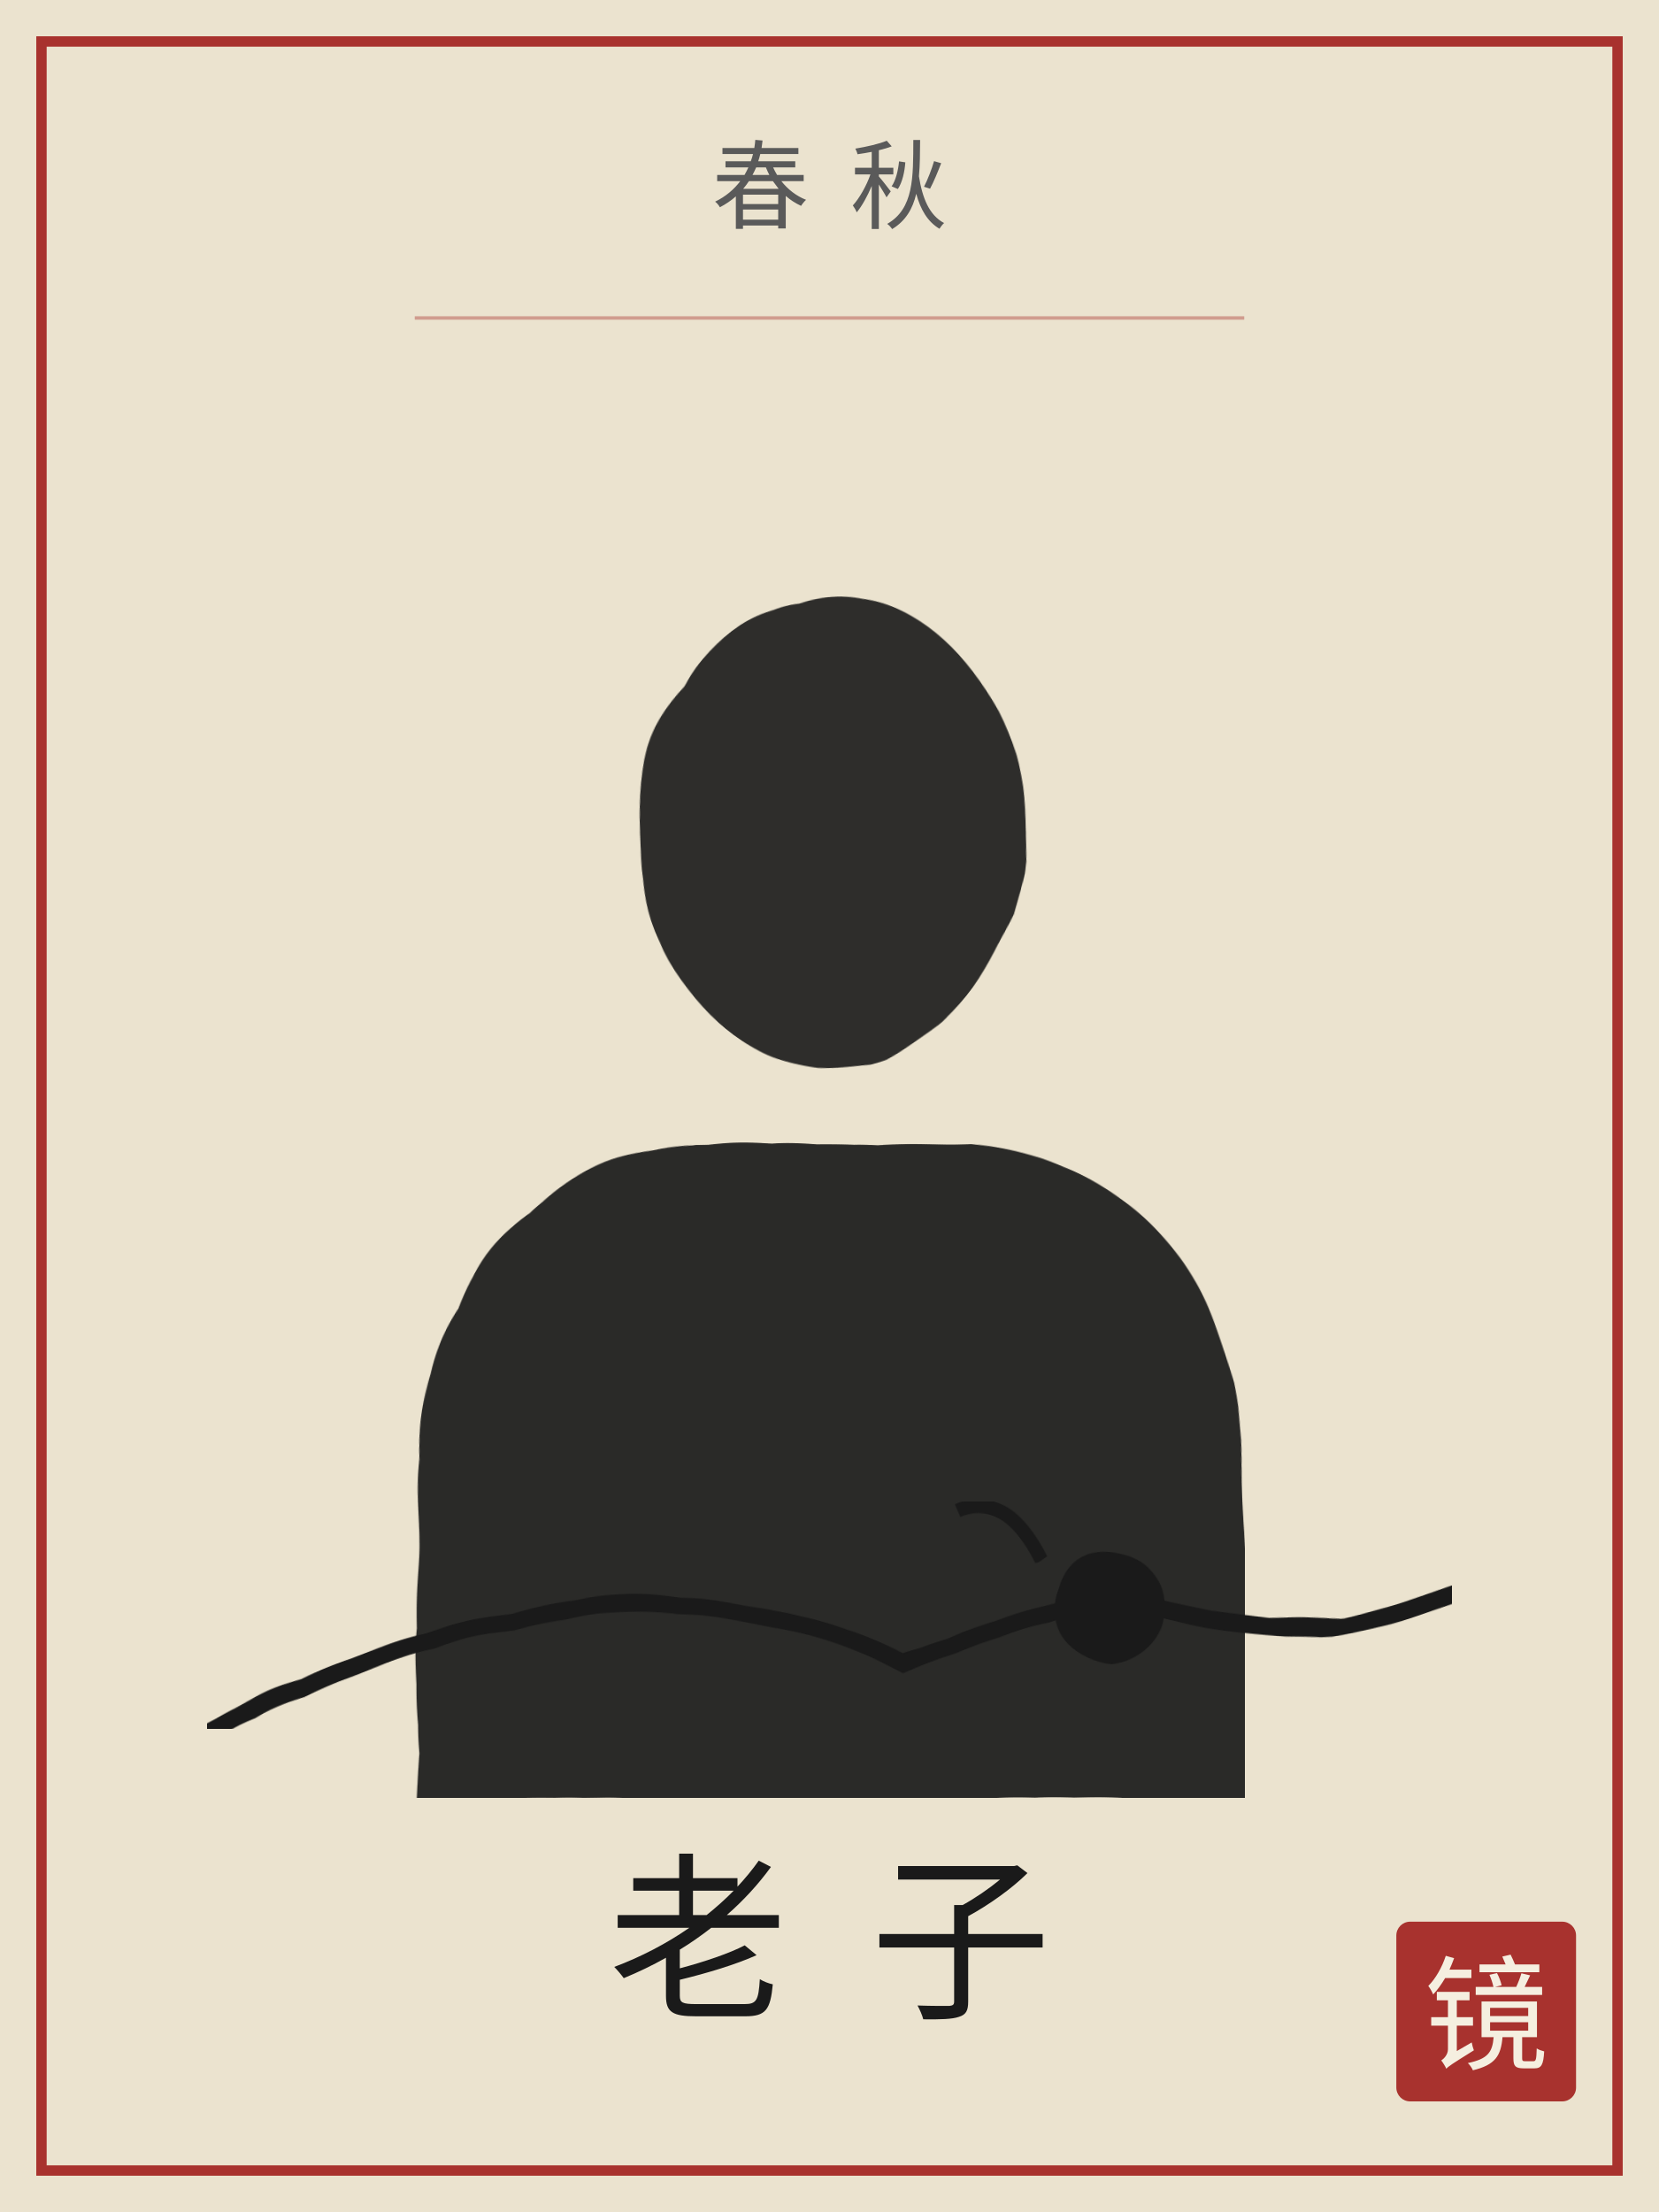
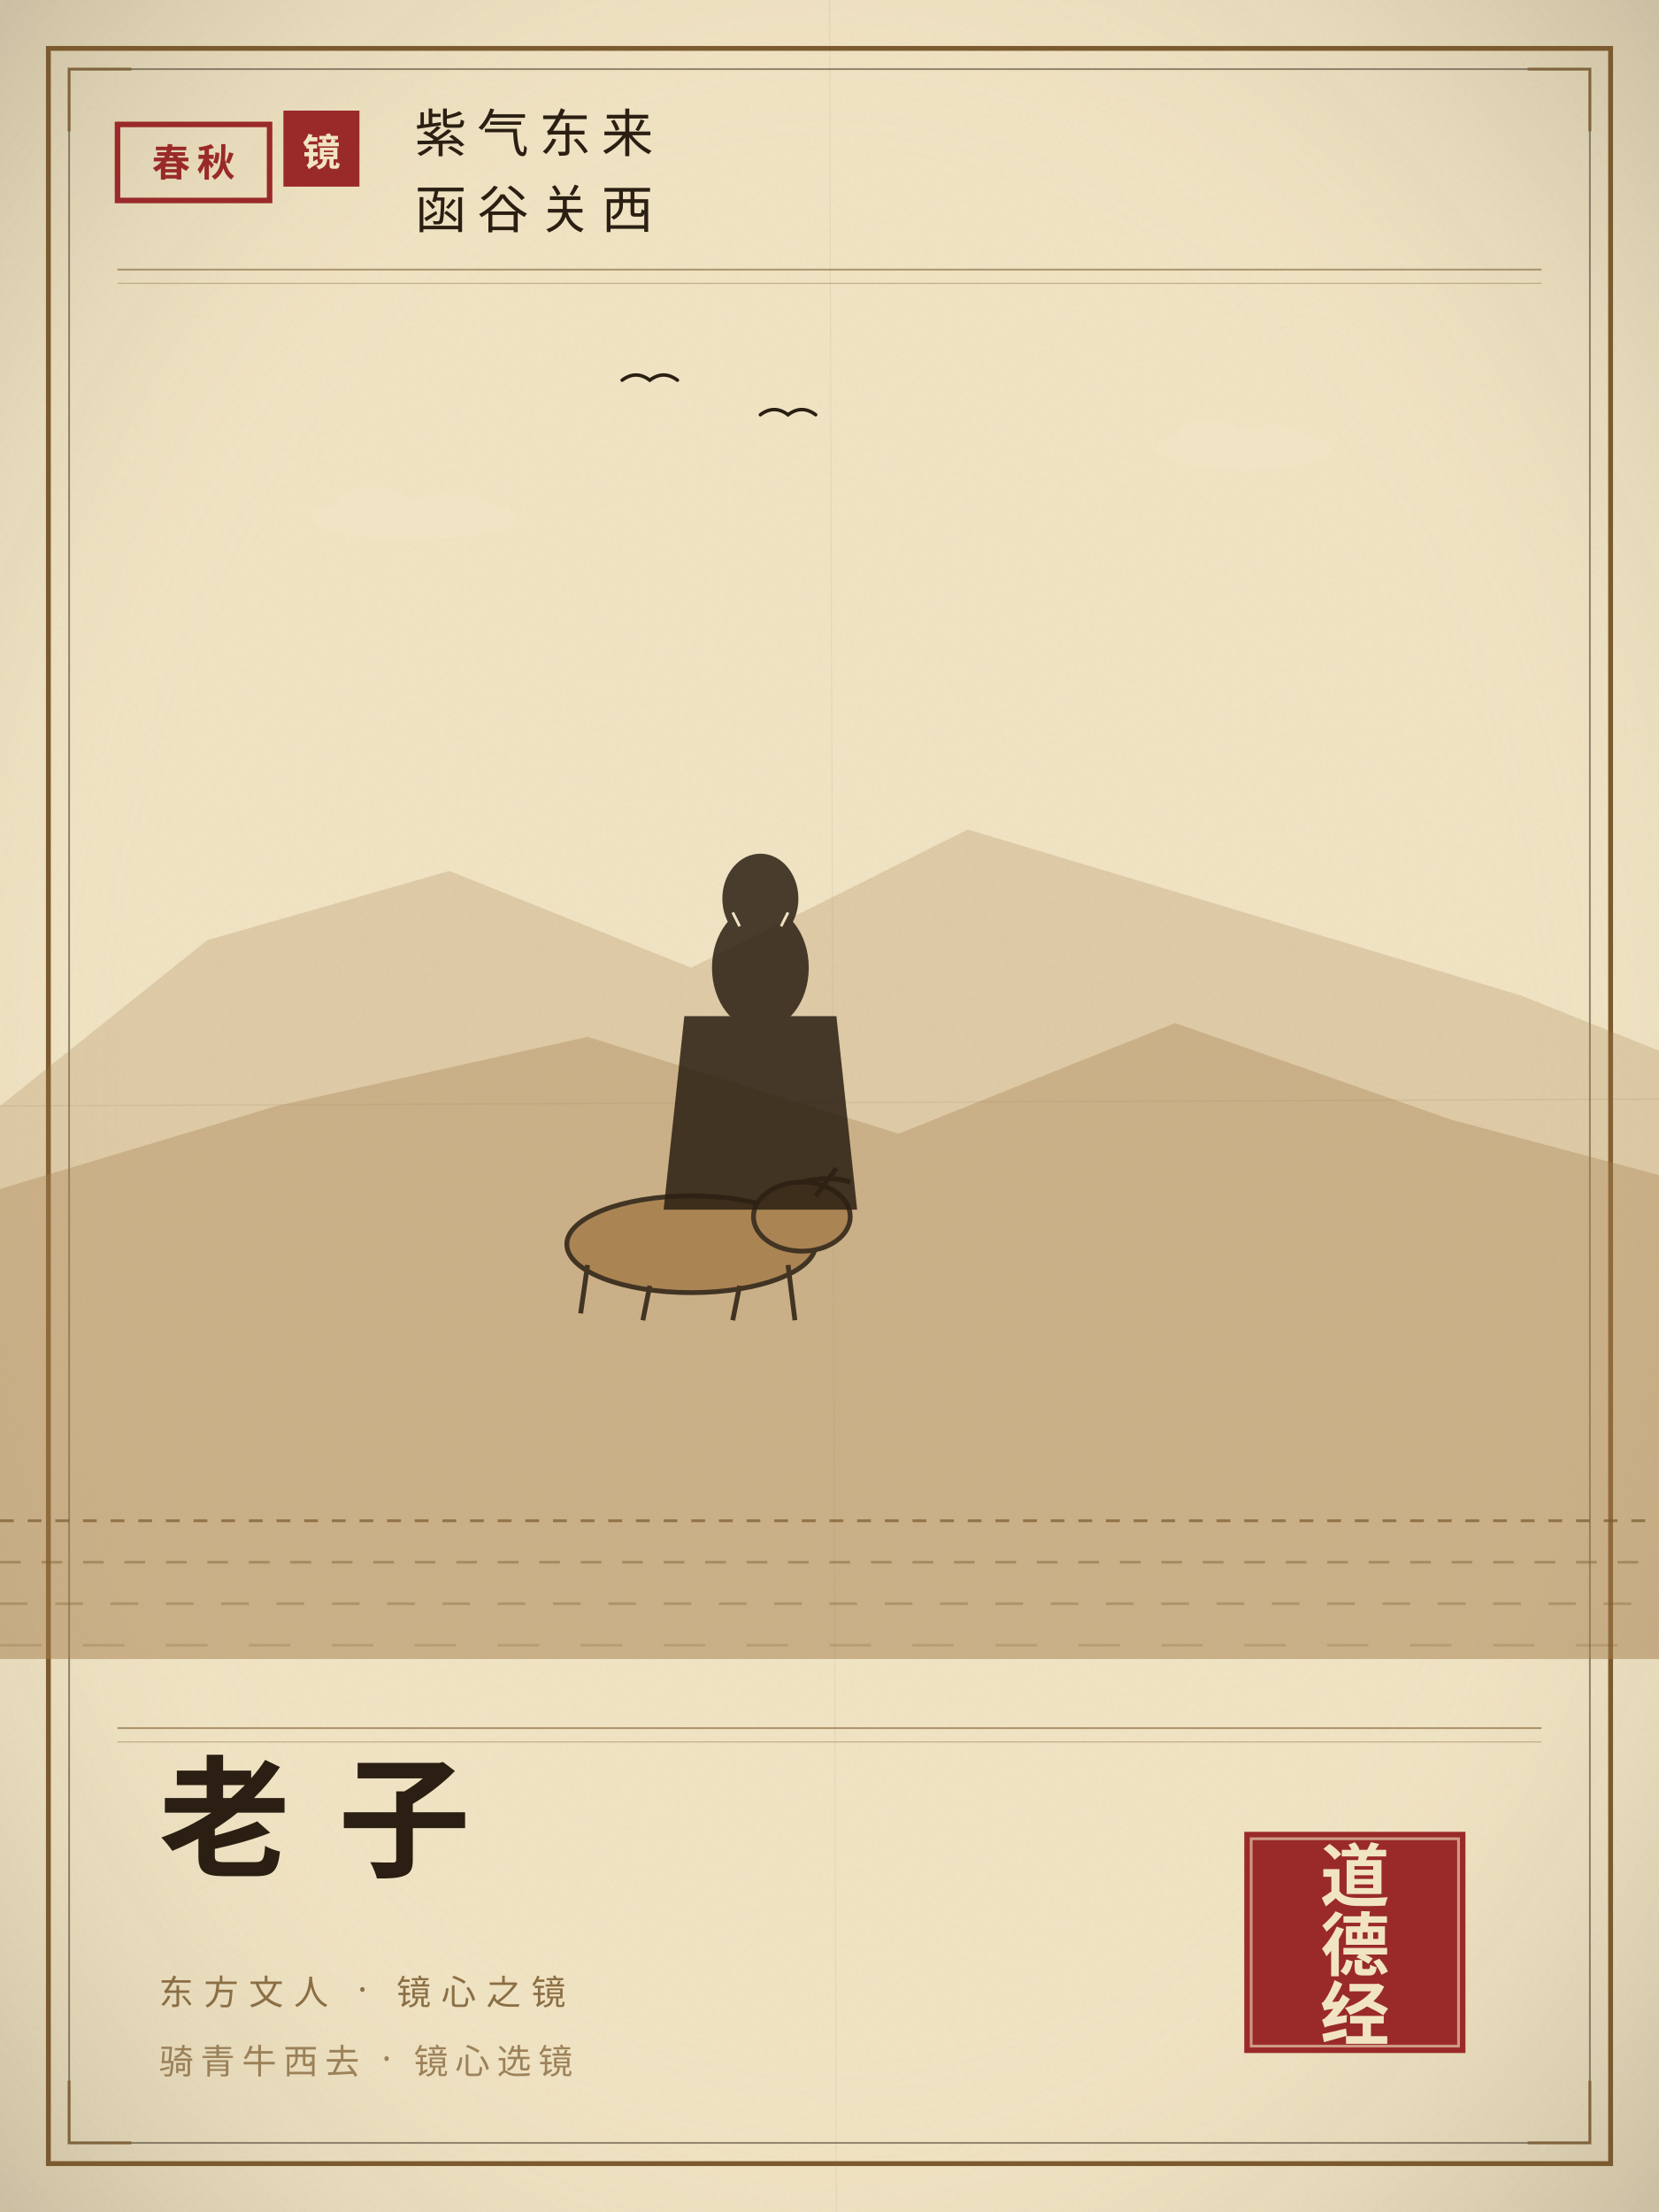
- <svg xmlns="http://www.w3.org/2000/svg" viewBox="0 0 240 320" width="240" height="320" role="img" aria-label="老子（春秋）">
+ <svg xmlns="http://www.w3.org/2000/svg" viewBox="0 0 480 640" width="480" height="640" preserveAspectRatio="xMidYMid meet">
  <defs>
-     <filter id="rough" x="0" y="0" width="100%" height="100%">
-       <feTurbulence baseFrequency="0.04" numOctaves="2" seed="2" />
-       <feDisplacementMap in="SourceGraphic" scale="1.5" />
+     <filter id="ink-60" x="-10%" y="-10%" width="120%" height="120%">
+       <feTurbulence type="fractalNoise" baseFrequency="0.022" numOctaves="2" seed="60" result="noise" />
+       <feDisplacementMap in="SourceGraphic" in2="noise" scale="2.4" />
+     </filter>
+     <filter id="ink-strong-60" x="-10%" y="-10%" width="120%" height="120%">
+       <feTurbulence type="fractalNoise" baseFrequency="0.045" numOctaves="3" seed="67" result="noise" />
+       <feDisplacementMap in="SourceGraphic" in2="noise" scale="3.6" />
+     </filter>
+     <filter id="wash-60" x="-20%" y="-20%" width="140%" height="140%">
+       <feTurbulence type="fractalNoise" baseFrequency="0.018" numOctaves="2" seed="63" result="t" />
+       <feDisplacementMap in="SourceGraphic" in2="t" scale="6" />
+       <feGaussianBlur stdDeviation="0.6" />
+     </filter>
+     <filter id="haze-60">
+       <feGaussianBlur stdDeviation="2.4" />
+     </filter>
+     <filter id="paper-60" x="0%" y="0%" width="100%" height="100%">
+       <feTurbulence type="fractalNoise" baseFrequency="0.85" numOctaves="2" seed="71" result="grain" />
+       <feColorMatrix in="grain" type="matrix" values="0 0 0 0 0.45                 0 0 0 0 0.35                 0 0 0 0 0.20                 0 0 0 0.10 0" />
    </filter>
  </defs>
-   <style>
-     .ink { color: #1a1a1a; }
-     .cinnabar { color: #a8322e; }
-     .rice { color: #f5efe0; }
-     .faint { color: #5a5a5a; }
-     .face-bg { fill: #ebe3cf; }
-     .frame { fill: none; stroke: #a8322e; stroke-width: 1.5; }
-     text {
-       font-family: '霞鹜文楷','LXGW WenKai','STKaiti','KaiTi',serif;
-     }
-   </style>
-   <rect width="240" height="320" fill="#ebe3cf" />
-   <rect x="6" y="6" width="228" height="308" class="frame" />
-   <text x="120" y="32" text-anchor="middle" font-size="14" letter-spacing="6" class="ink" fill="#5a5a5a">春秋</text>
-   <line x1="60" y1="46" x2="180" y2="46" stroke="#a8322e" stroke-width="0.5" opacity="0.4" />
-   <g class="ink" filter="url(#rough)">
-     <ellipse cx="120" cy="120" rx="28" ry="34" fill="#1a1a1a" opacity="0.9" />
-     <path d="M60 220 Q60 170 100 165 L140 165 Q180 170 180 220 L180 260 L60 260 Z" fill="#1a1a1a" opacity="0.92" />
+   <rect x="0" y="0" width="480" height="640" fill="#f1e4c4" />
+   <rect x="0" y="0" width="480" height="640" fill="#f1e4c4" filter="url(#paper-60)" opacity="0.55" />
+   <radialGradient id="vignette-60" cx="50%" cy="50%" r="70%">
+     <stop offset="60%" stop-color="#f1e4c4" stop-opacity="0" />
+     <stop offset="100%" stop-color="#2a1f12" stop-opacity="0.18" />
+   </radialGradient>
+   <rect x="0" y="0" width="480" height="640" fill="url(#vignette-60)" />
+   <path d="M 0 320 L 480 318" stroke="#2a1f12" stroke-width="0.4" opacity="0.08" />
+   <path d="M 240 0 L 242 640" stroke="#2a1f12" stroke-width="0.3" opacity="0.06" />
+   <rect x="14" y="14" width="452" height="612" fill="none" stroke="#7a5a2e" stroke-width="1.4" />
+   <rect x="20" y="20" width="440" height="600" fill="none" stroke="#2a1f12" stroke-width="0.5" opacity="0.5" />
+   <g stroke="#7a5a2e" stroke-width="0.9" fill="none" opacity="0.7">
+     <path d="M 20 38 L 20 20 L 38 20" />
+     <path d="M 442 20 L 460 20 L 460 38" />
+     <path d="M 460 602 L 460 620 L 442 620" />
+     <path d="M 38 620 L 20 620 L 20 602" />
  </g>
-   <g class="ink" filter="url(#rough)">
-     <path d="M30 250 Q90 220 130 240 L160 230 Q190 240 210 230" stroke="currentColor" fill="none" stroke-width="2.5" stroke-linecap="round" />
-     <circle cx="160" cy="232" r="8" fill="currentColor" />
-     <path d="M150 225 Q145 215 138 218" stroke="currentColor" fill="none" stroke-width="2" />
+   <g>
+     <g transform="translate(34 36)">
+       <rect x="0" y="0" width="44" height="22" fill="none" stroke="#9a2a2a" stroke-width="1.6" />
+       <text x="22" y="15" text-anchor="middle" font-family="STKaiti, KaiTi, serif" font-size="11" fill="#9a2a2a" letter-spacing="2" font-weight="600">春秋</text>
+     </g>
+     <g transform="translate(82 32)">
+       <rect x="0" y="0" width="22" height="22" fill="#9a2a2a" />
+       <text x="11" y="16" text-anchor="middle" font-family="serif" font-size="11" fill="#f1e4c4" font-weight="700">镜</text>
+     </g>
+     <g transform="translate(120 44)">
+       <text font-family="STKaiti, KaiTi, serif" font-size="15" fill="#2a1f12" letter-spacing="3" font-weight="500">
+         <tspan x="0" dy="0">紫气东来</tspan>
+         <tspan x="0" dy="22">函谷关西</tspan>
+       </text>
+     </g>
+     <line x1="34" y1="78" x2="446" y2="78" stroke="#7a5a2e" stroke-width="0.5" opacity="0.6" />
+     <line x1="34" y1="82" x2="446" y2="82" stroke="#7a5a2e" stroke-width="0.3" opacity="0.4" />
  </g>
-   <text x="120" y="290" text-anchor="middle" font-size="26" letter-spacing="12" class="ink" fill="#1a1a1a">老子</text>
-   <g transform="translate(202,278)">
-     <rect x="0" y="0" width="26" height="26" fill="#a8322e" rx="2" />
-     <text x="13" y="20" text-anchor="middle" font-size="18" fill="#f5efe0">镜</text>
+   <g>
+     <g filter="url(#haze-50)" opacity="0.7">
+       <path d="M 0 320 L 60 272 L 130 252 L 200 280 L 280 240 L 360 264 L 440 288 L 480 304 L 480 480 L 0 480 Z" fill="#a47c4a" opacity="0.35" />
+       <path d="M 0 344 L 80 320 L 170 300 L 260 328 L 340 296 L 420 324 L 480 340 L 480 480 L 0 480 Z" fill="#a47c4a" opacity="0.55" />
+     </g>
+     <g stroke="#7a5a2e" stroke-width="0.8" fill="none" opacity="0.7">
+       <path d="M 0 440 L 480 440" stroke-dasharray="4 4" />
+       <path d="M 0 452 L 480 452" stroke-dasharray="6 6" opacity="0.6" />
+       <path d="M 0 464 L 480 464" stroke-dasharray="8 8" opacity="0.45" />
+       <path d="M 0 476 L 480 476" stroke-dasharray="12 12" opacity="0.3" />
+     </g>
+     <g fill="#f1e4c4" opacity="0.85">
+       <ellipse cx="120" cy="150" rx="30" ry="6" />
+       <ellipse cx="108" cy="146" rx="10.8" ry="5" />
+       <ellipse cx="130.8" cy="147" rx="12" ry="4" />
+     </g>
+     <g fill="#f1e4c4" opacity="0.85">
+       <ellipse cx="360" cy="130" rx="25" ry="6" />
+       <ellipse cx="350" cy="126" rx="9" ry="5" />
+       <ellipse cx="369" cy="127" rx="10" ry="4" />
+     </g>
+     <g stroke="#2a1f12" stroke-width="1" fill="none" stroke-linecap="round">
+       <path d="M 180 110 q 4 -3 8 0 q 4 -3 8 0" />
+     </g>
+     <g stroke="#2a1f12" stroke-width="1" fill="none" stroke-linecap="round">
+       <path d="M 220 120 q 4 -3 8 0 q 4 -3 8 0" />
+     </g>
+     <g transform="translate(200 360)" stroke="#2a1f12" stroke-width="1.4" fill="#a47c4a" opacity="0.85">
+       <ellipse cx="0" cy="0" rx="36" ry="14" />
+       <ellipse cx="32" cy="-8" rx="14" ry="10" />
+       <line x1="36" y1="-14" x2="42" y2="-22" />
+       <line x1="-30" y1="6" x2="-32" y2="20" />
+       <line x1="-12" y1="12" x2="-14" y2="22" />
+       <line x1="14" y1="12" x2="12" y2="22" />
+       <line x1="28" y1="6" x2="30" y2="22" />
+       <path d="M 32 -18 q 8 -2 14 0" fill="none" />
+     </g>
+     <g transform="translate(220 280)" fill="#2a1f12" opacity="0.85">
+       <ellipse cx="0" cy="0" rx="14" ry="18" />
+       <path d="M -22 14 L -28 70 L 28 70 L 22 14 Z" />
+       <ellipse cx="0" cy="-20" rx="11" ry="13" fill="#2a1f12" />
+       <path d="M -10 -22 q 10 -8 20 0" fill="#2a1f12" />
+       <line x1="-8" y1="-16" x2="-6" y2="-12" stroke="#f1e4c4" stroke-width="0.8" />
+       <line x1="8" y1="-16" x2="6" y2="-12" stroke="#f1e4c4" stroke-width="0.8" />
+     </g>
+   </g>
+   <g>
+     <line x1="34" y1="500" x2="446" y2="500" stroke="#7a5a2e" stroke-width="0.5" opacity="0.6" />
+     <line x1="34" y1="504" x2="446" y2="504" stroke="#7a5a2e" stroke-width="0.3" opacity="0.4" />
+     <g transform="translate(46 540)">
+       <text font-family="STKaiti, KaiTi, serif" font-size="38" fill="#2a1f12" letter-spacing="14" font-weight="700">老子</text>
+       <text x="0" y="40" font-family="STKaiti, KaiTi, serif" font-size="10" fill="#7a5a2e" letter-spacing="3" opacity="0.85">东方文人 · 镜心之镜</text>
+     </g>
+     <g transform="translate(360 530)">
+       <rect x="0" y="0" width="64" height="64" fill="#9a2a2a" filter="url(#ink-27)" />
+       <rect x="2" y="2" width="60" height="60" fill="none" stroke="#f1e4c4" stroke-width="0.8" opacity="0.6" />
+       <text x="32" y="20" text-anchor="middle" font-family="serif" font-size="20" fill="#f1e4c4" font-weight="900">道</text>
+       <text x="32" y="40" text-anchor="middle" font-family="serif" font-size="20" fill="#f1e4c4" font-weight="900">德</text>
+       <text x="32" y="60" text-anchor="middle" font-family="serif" font-size="20" fill="#f1e4c4" font-weight="900">经</text>
+     </g>
+   </g>
+   <g transform="translate(46 600)">
+     <text font-family="STKaiti, KaiTi, serif" font-size="10" fill="#7a5a2e" letter-spacing="2" opacity="0.7">骑青牛西去 · 镜心选镜</text>
  </g>
</svg>
